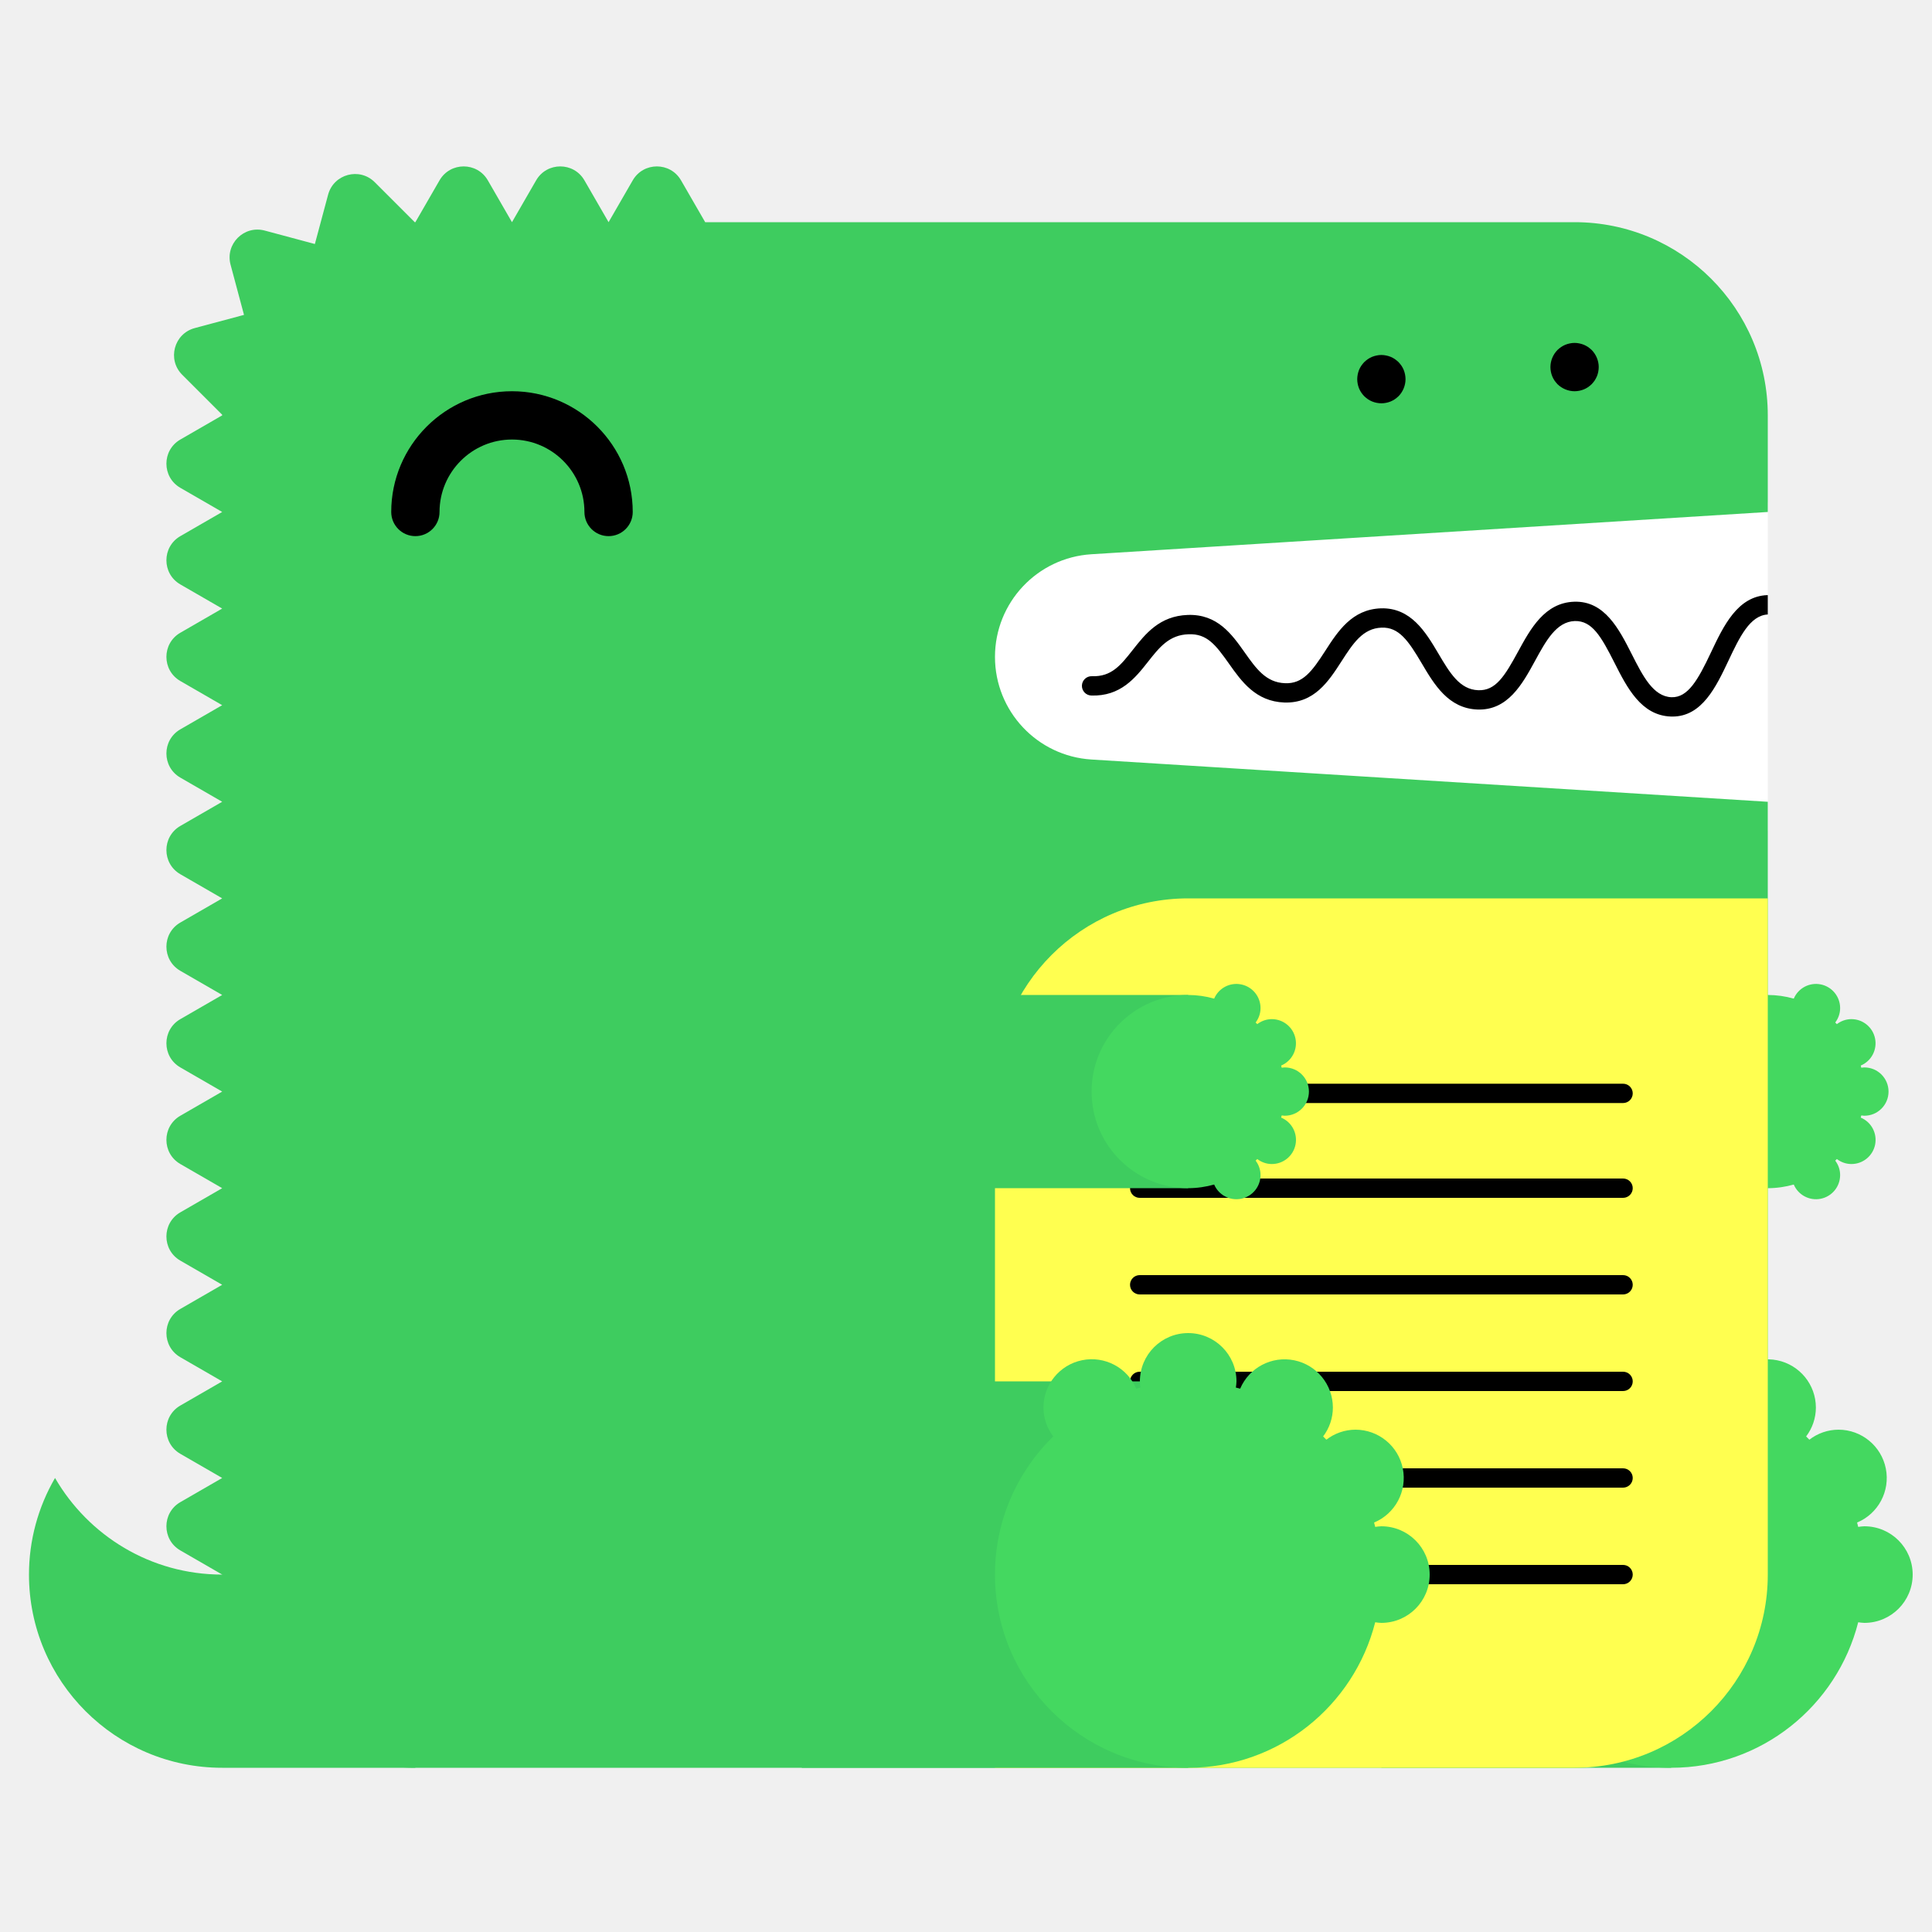
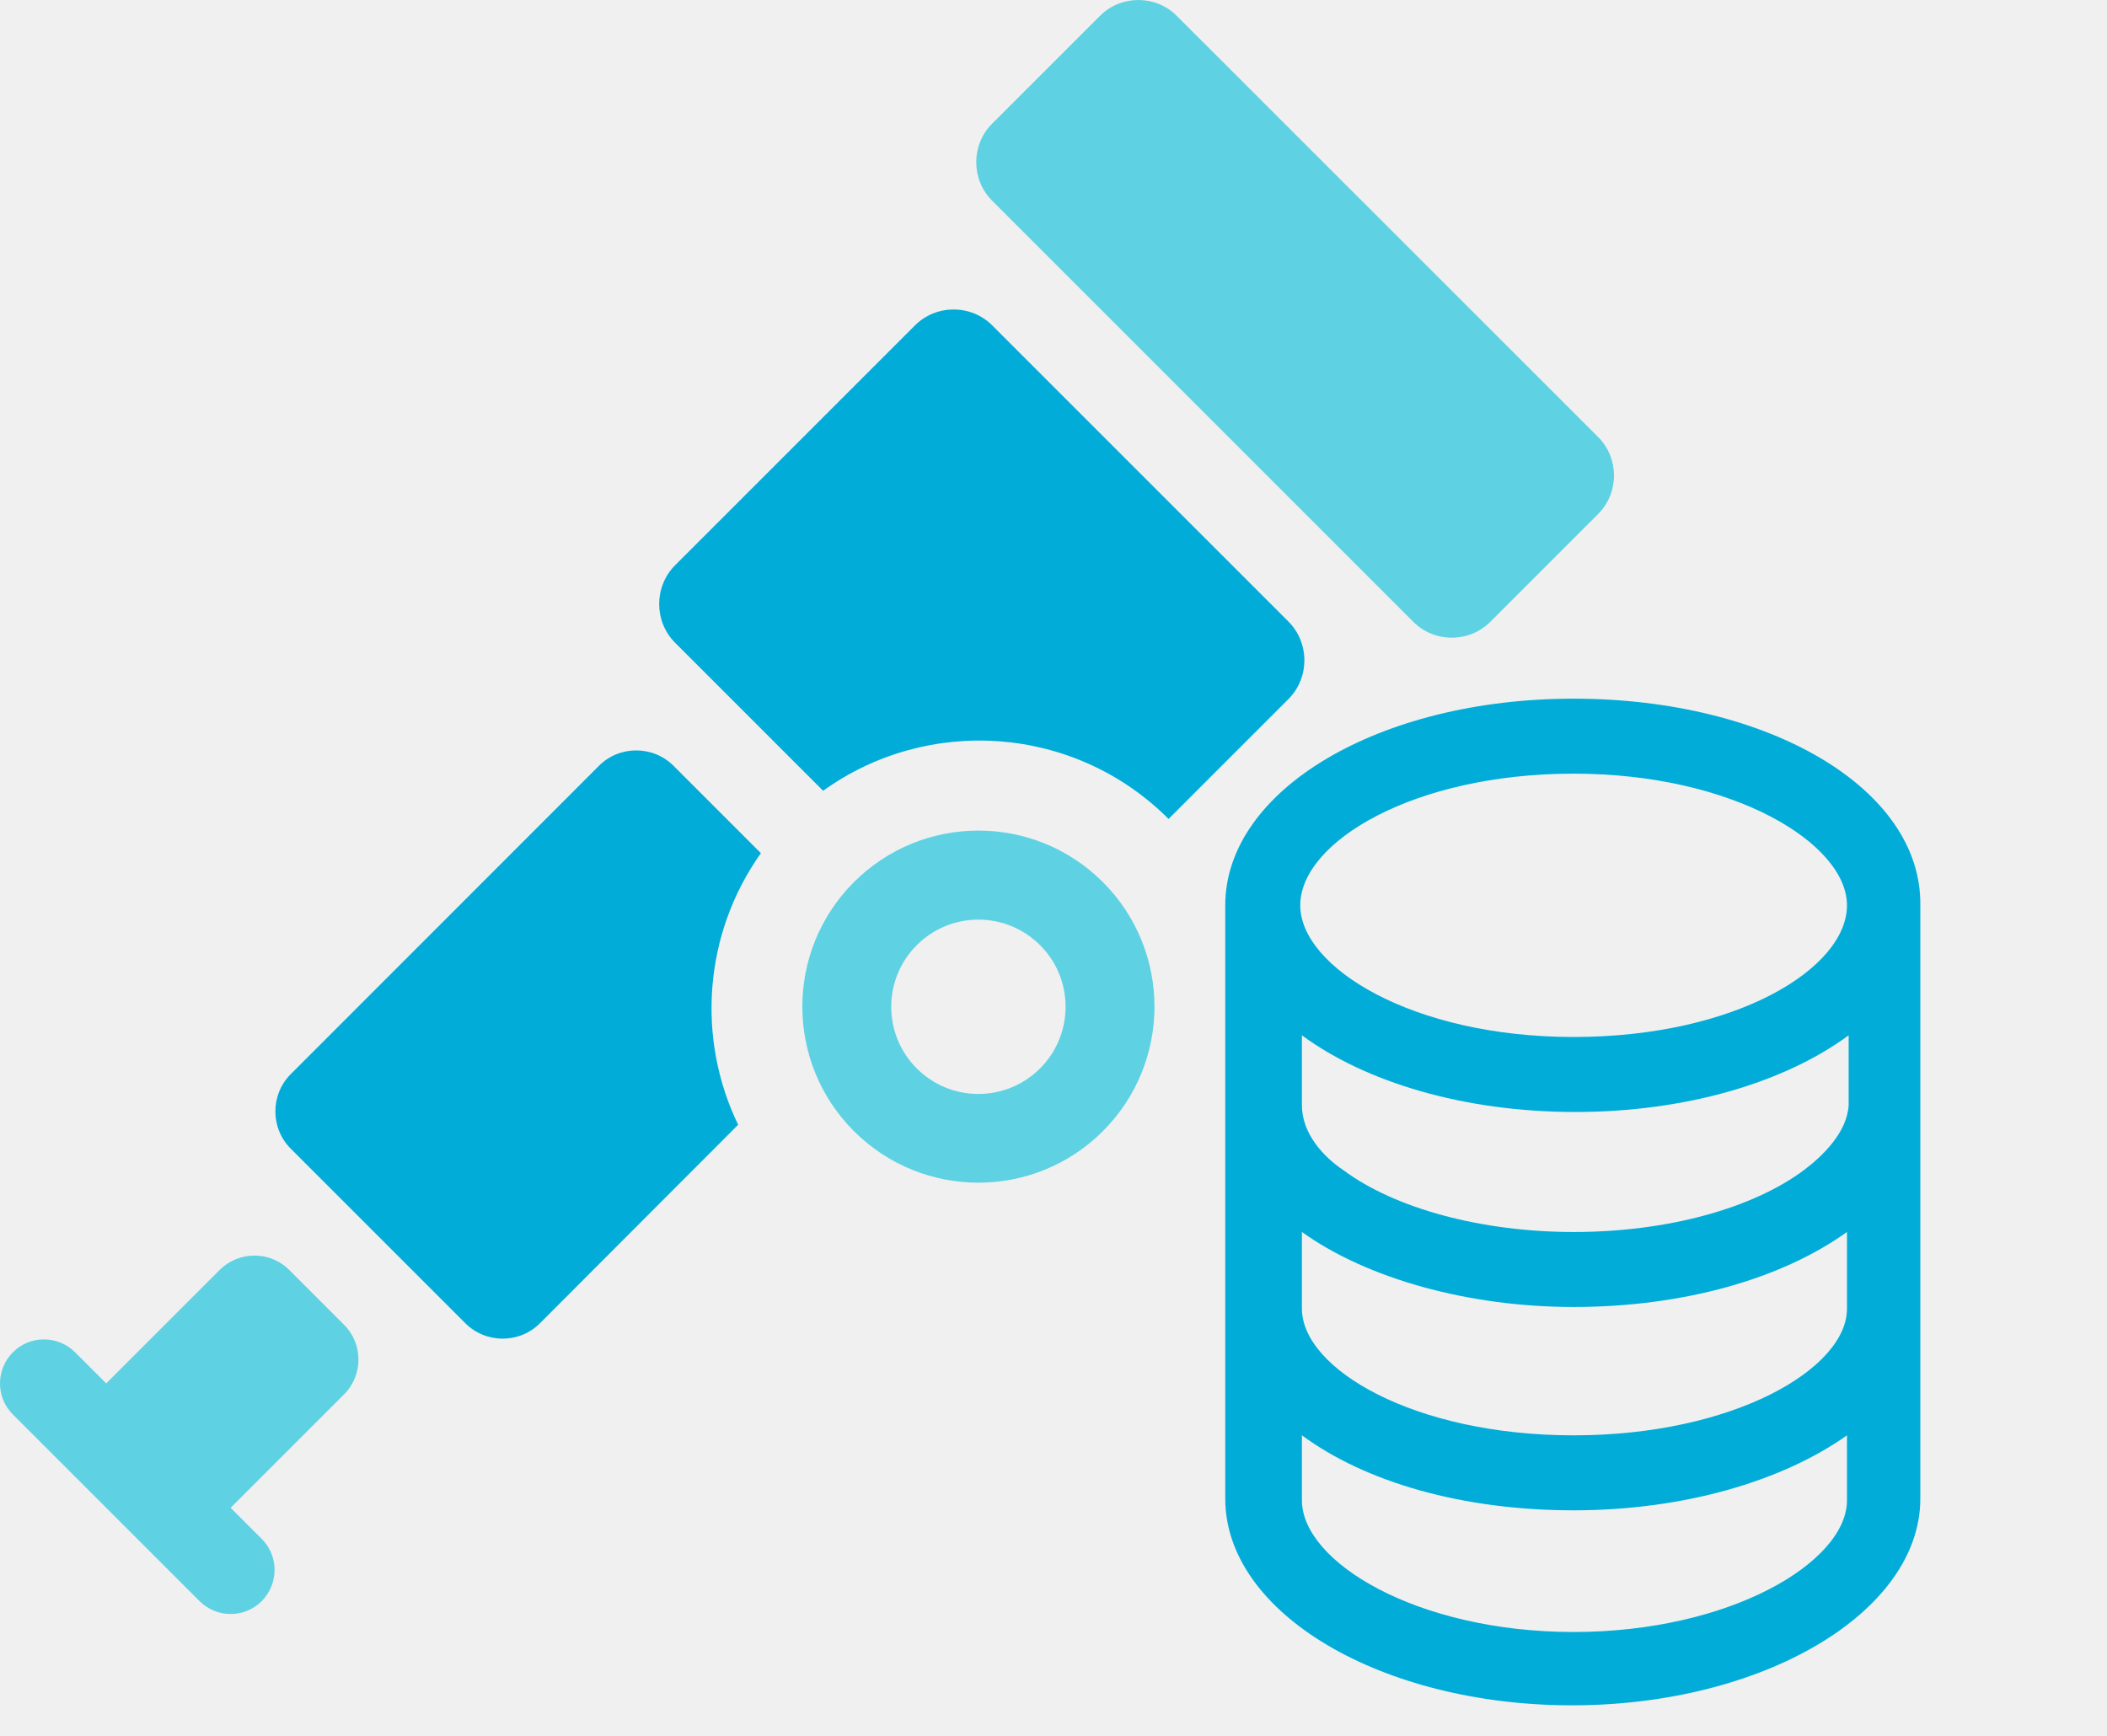
- <svg xmlns="http://www.w3.org/2000/svg" width="200" height="200" viewBox="0 0 200 200">
-   <g fill="none" fill-rule="evenodd">
-     <path fill="#FFF" d="M99 52h84v34H99z" />
-     <path d="M23 163c-7.398 0-13.843-4.027-17.303-10A19.886 19.886 0 0 0 3 163c0 11.046 8.954 20 20 20h20v-20H23z" fill="#3ECC5F" />
-     <path d="M112.98 57.376L183 53V43c0-11.046-8.954-20-20-20H73l-2.5-4.33c-1.112-1.925-3.889-1.925-5 0L63 23l-2.5-4.33c-1.111-1.925-3.889-1.925-5 0L53 23l-2.5-4.33c-1.111-1.925-3.889-1.925-5 0L43 23c-.022 0-.042.003-.065.003l-4.142-4.141c-1.57-1.571-4.252-.853-4.828 1.294l-1.369 5.104-5.192-1.392c-2.148-.575-4.111 1.389-3.535 3.536l1.39 5.193-5.102 1.367c-2.148.576-2.867 3.259-1.296 4.83l4.142 4.142c0 .021-.003.042-.003.064l-4.33 2.5c-1.925 1.111-1.925 3.889 0 5L23 53l-4.33 2.5c-1.925 1.111-1.925 3.889 0 5L23 63l-4.33 2.5c-1.925 1.111-1.925 3.889 0 5L23 73l-4.33 2.5c-1.925 1.111-1.925 3.889 0 5L23 83l-4.33 2.5c-1.925 1.111-1.925 3.889 0 5L23 93l-4.33 2.5c-1.925 1.111-1.925 3.889 0 5L23 103l-4.33 2.5c-1.925 1.111-1.925 3.889 0 5L23 113l-4.33 2.5c-1.925 1.111-1.925 3.889 0 5L23 123l-4.33 2.5c-1.925 1.111-1.925 3.889 0 5L23 133l-4.33 2.5c-1.925 1.111-1.925 3.889 0 5L23 143l-4.33 2.5c-1.925 1.111-1.925 3.889 0 5L23 153l-4.33 2.5c-1.925 1.111-1.925 3.889 0 5L23 163c0 11.046 8.954 20 20 20h120c11.046 0 20-8.954 20-20V83l-70.02-4.376A10.645 10.645 0 0 1 103 68c0-5.621 4.37-10.273 9.98-10.624" fill="#3ECC5F" />
-     <path fill="#3ECC5F" d="M143 183h30v-40h-30z" />
-     <path d="M193 158c-.219 0-.428.037-.639.064-.038-.15-.074-.301-.116-.451A5 5 0 0 0 190.32 148a4.96 4.96 0 0 0-3.016 1.036 26.531 26.531 0 0 0-.335-.336 4.955 4.955 0 0 0 1.011-2.987 5 5 0 0 0-9.599-1.959c-.148-.042-.297-.077-.445-.115.027-.211.064-.42.064-.639a5 5 0 0 0-5-5 5 5 0 0 0-5 5c0 .219.037.428.064.639-.148.038-.297.073-.445.115a4.998 4.998 0 0 0-9.599 1.959c0 1.125.384 2.151 1.011 2.987-3.717 3.632-6.031 8.693-6.031 14.3 0 11.046 8.954 20 20 20 9.339 0 17.16-6.41 19.361-15.064.211.027.42.064.639.064a5 5 0 0 0 5-5 5 5 0 0 0-5-5" fill="#44D860" />
-     <path fill="#3ECC5F" d="M153 123h30v-20h-30z" />
-     <path d="M193 115.5a2.5 2.5 0 1 0 0-5c-.109 0-.214.019-.319.032-.02-.075-.037-.15-.058-.225a2.501 2.501 0 0 0-.963-4.807c-.569 0-1.088.197-1.508.518a6.653 6.653 0 0 0-.168-.168c.314-.417.506-.931.506-1.494a2.5 2.5 0 0 0-4.8-.979A9.987 9.987 0 0 0 183 103c-5.522 0-10 4.478-10 10s4.478 10 10 10c.934 0 1.833-.138 2.69-.377a2.5 2.5 0 0 0 4.8-.979c0-.563-.192-1.077-.506-1.494.057-.055.113-.111.168-.168.42.321.939.518 1.508.518a2.5 2.5 0 0 0 .963-4.807c.021-.074.038-.15.058-.225.105.013.21.032.319.032" fill="#44D860" />
-     <path d="M63 55.5a2.5 2.5 0 0 1-2.5-2.5c0-4.136-3.364-7.5-7.5-7.5s-7.5 3.364-7.5 7.5a2.5 2.5 0 1 1-5 0c0-6.893 5.607-12.5 12.5-12.5S65.5 46.107 65.5 53a2.5 2.5 0 0 1-2.5 2.5" fill="#000" />
-     <path d="M103 183h60c11.046 0 20-8.954 20-20V93h-60c-11.046 0-20 8.954-20 20v70z" fill="#FFFF50" />
-     <path d="M168.02 124h-50.04a1 1 0 1 1 0-2h50.04a1 1 0 1 1 0 2m0 20h-50.04a1 1 0 1 1 0-2h50.04a1 1 0 1 1 0 2m0 20h-50.04a1 1 0 1 1 0-2h50.04a1 1 0 1 1 0 2m0-49.814h-50.04a1 1 0 1 1 0-2h50.04a1 1 0 1 1 0 2m0 19.814h-50.04a1 1 0 1 1 0-2h50.04a1 1 0 1 1 0 2m0 20h-50.04a1 1 0 1 1 0-2h50.04a1 1 0 1 1 0 2M183 61.611c-.012 0-.022-.006-.034-.005-3.09.105-4.552 3.196-5.842 5.923-1.346 2.85-2.387 4.703-4.093 4.647-1.889-.068-2.969-2.202-4.113-4.46-1.314-2.594-2.814-5.536-5.963-5.426-3.046.104-4.513 2.794-5.807 5.167-1.377 2.528-2.314 4.065-4.121 3.994-1.927-.07-2.951-1.805-4.136-3.813-1.321-2.236-2.848-4.75-5.936-4.664-2.994.103-4.465 2.385-5.763 4.4-1.373 2.13-2.335 3.428-4.165 3.351-1.973-.07-2.992-1.51-4.171-3.177-1.324-1.873-2.816-3.993-5.895-3.89-2.928.1-4.399 1.97-5.696 3.618-1.232 1.564-2.194 2.802-4.229 2.724a1 1 0 0 0-.072 2c3.017.101 4.545-1.8 5.872-3.487 1.177-1.496 2.193-2.787 4.193-2.855 1.926-.082 2.829 1.115 4.195 3.045 1.297 1.834 2.769 3.914 5.731 4.021 3.103.104 4.596-2.215 5.918-4.267 1.182-1.834 2.202-3.417 4.15-3.484 1.793-.067 2.769 1.35 4.145 3.681 1.297 2.197 2.766 4.686 5.787 4.796 3.125.108 4.634-2.62 5.949-5.035 1.139-2.088 2.214-4.06 4.119-4.126 1.793-.042 2.728 1.595 4.111 4.33 1.292 2.553 2.757 5.445 5.825 5.556l.169.003c3.064 0 4.518-3.075 5.805-5.794 1.139-2.41 2.217-4.68 4.067-4.773v-2z" fill="#000" />
-     <path fill="#3ECC5F" d="M83 183h40v-40H83z" />
-     <path d="M143 158c-.219 0-.428.037-.639.064-.038-.15-.074-.301-.116-.451A5 5 0 0 0 140.32 148a4.96 4.96 0 0 0-3.016 1.036 26.531 26.531 0 0 0-.335-.336 4.955 4.955 0 0 0 1.011-2.987 5 5 0 0 0-9.599-1.959c-.148-.042-.297-.077-.445-.115.027-.211.064-.42.064-.639a5 5 0 0 0-5-5 5 5 0 0 0-5 5c0 .219.037.428.064.639-.148.038-.297.073-.445.115a4.998 4.998 0 0 0-9.599 1.959c0 1.125.384 2.151 1.011 2.987-3.717 3.632-6.031 8.693-6.031 14.3 0 11.046 8.954 20 20 20 9.339 0 17.16-6.41 19.361-15.064.211.027.42.064.639.064a5 5 0 0 0 5-5 5 5 0 0 0-5-5" fill="#44D860" />
-     <path fill="#3ECC5F" d="M83 123h40v-20H83z" />
-     <path d="M133 115.5a2.5 2.5 0 1 0 0-5c-.109 0-.214.019-.319.032-.02-.075-.037-.15-.058-.225a2.501 2.501 0 0 0-.963-4.807c-.569 0-1.088.197-1.508.518a6.653 6.653 0 0 0-.168-.168c.314-.417.506-.931.506-1.494a2.5 2.5 0 0 0-4.8-.979A9.987 9.987 0 0 0 123 103c-5.522 0-10 4.478-10 10s4.478 10 10 10c.934 0 1.833-.138 2.69-.377a2.5 2.5 0 0 0 4.8-.979c0-.563-.192-1.077-.506-1.494.057-.055.113-.111.168-.168.42.321.939.518 1.508.518a2.5 2.5 0 0 0 .963-4.807c.021-.074.038-.15.058-.225.105.013.21.032.319.032" fill="#44D860" />
-     <path d="M143 41.75c-.16 0-.33-.02-.49-.05a2.52 2.52 0 0 1-.47-.14c-.15-.06-.29-.14-.431-.23-.13-.09-.259-.2-.38-.31-.109-.12-.219-.24-.309-.38s-.17-.28-.231-.43a2.619 2.619 0 0 1-.189-.96c0-.16.02-.33.05-.49.03-.16.08-.31.139-.47.061-.15.141-.29.231-.43.09-.13.2-.26.309-.38.121-.11.25-.22.38-.31.141-.09.281-.17.431-.23.149-.06.31-.11.47-.14.32-.07.65-.07.98 0 .159.03.32.08.47.14.149.06.29.14.43.23.13.09.259.2.38.31.11.12.22.25.31.38.09.14.17.28.23.43.06.16.11.31.14.47.029.16.05.33.05.49 0 .66-.271 1.31-.73 1.77-.121.11-.25.22-.38.31-.14.09-.281.17-.43.23a2.565 2.565 0 0 1-.96.19m20-1.25c-.66 0-1.3-.27-1.771-.73a3.802 3.802 0 0 1-.309-.38c-.09-.14-.17-.28-.231-.43a2.619 2.619 0 0 1-.189-.96c0-.66.27-1.3.729-1.77.121-.11.25-.22.38-.31.141-.09.281-.17.431-.23.149-.06.31-.11.47-.14.32-.07.66-.07.98 0 .159.03.32.08.47.14.149.06.29.14.43.23.13.09.259.2.38.31.459.47.73 1.11.73 1.77 0 .16-.021.33-.05.49-.03.16-.08.32-.14.47-.07.15-.14.29-.23.43-.09.13-.2.26-.31.38-.121.11-.25.22-.38.31-.14.09-.281.17-.43.23a2.565 2.565 0 0 1-.96.19" fill="#000" />
-   </g>
+ <svg xmlns="http://www.w3.org/2000/svg" width="397" height="327" viewBox="0 0 397 327" fill="none">
+   <path d="M160.892 166.229C147.936 179.184 147.936 200.191 160.892 213.147C173.848 226.103 194.855 226.103 207.811 213.147C220.767 200.191 220.767 179.184 207.811 166.229C194.855 153.273 173.848 153.273 160.892 166.229ZM195.965 201.333C189.549 207.749 179.154 207.749 172.737 201.333C166.321 194.917 166.321 184.521 172.737 178.105C179.154 171.688 189.549 171.688 195.965 178.105C202.382 184.49 202.382 194.917 195.965 201.333ZM207.255 2.984L186.927 23.313C182.948 27.292 182.948 33.832 186.927 37.811L266.297 117.181C270.277 121.161 276.816 121.161 280.795 117.181L301.124 96.853C305.103 92.874 305.103 86.334 301.124 82.355L221.723 2.984C217.744 -0.995 211.235 -0.995 207.255 2.984ZM64.833 262.75C68.442 259.141 68.442 253.249 64.833 249.64L54.499 239.306C50.89 235.697 44.998 235.697 41.389 239.306L20.043 260.652L20.012 260.683L14.151 254.822C10.912 251.583 5.637 251.583 2.429 254.822C-0.81 258.061 -0.81 263.336 2.429 266.544L37.595 301.71C40.834 304.949 46.109 304.949 49.317 301.71C52.525 298.471 52.556 293.196 49.317 289.988L43.456 284.127L43.487 284.096L64.833 262.75Z" fill="#5ED2E3" />
+   <path d="M172.367 61.347L127.207 106.508C123.197 110.518 123.197 117.119 127.207 121.129L155.093 149.015C174.804 134.825 202.443 136.584 220.181 154.321L242.761 131.741C246.771 127.731 246.771 121.129 242.761 117.119L186.989 61.347C182.979 57.306 176.377 57.306 172.367 61.347ZM143.371 160.768L126.898 144.296C123.042 140.44 116.719 140.44 112.863 144.296L54.777 202.412C50.921 206.268 50.921 212.592 54.777 216.448L87.691 249.362C91.547 253.218 97.871 253.218 101.727 249.362L139.083 211.944C131.186 195.626 132.605 175.914 143.371 160.768Z" fill="#01ADD8" />
+   <path d="M296.5 131.653C259.755 131.653 230.861 148.927 230.861 170.597V282.403C230.861 304.074 260.383 321.347 296.186 321.347C332.303 321.347 361.825 303.76 361.825 282.403V170.597C362.139 148.613 333.245 131.653 296.5 131.653ZM296.5 145.786C326.65 145.786 348.006 158.977 348.006 170.597C348.006 182.531 326.964 195.408 296.5 195.408C266.036 195.408 244.994 182.217 244.994 170.597C244.994 158.663 266.35 145.786 296.5 145.786ZM296.5 307.528C266.978 307.528 245.308 294.338 245.308 282.717V270.469C257.242 279.263 275.458 284.602 296.5 284.602C317.542 284.602 336.072 278.949 348.006 270.469V282.717C348.006 294.338 326.022 307.528 296.5 307.528ZM296.5 270.469C266.35 270.469 245.308 257.906 245.308 246.6V232.153C257.556 240.947 276.714 246.286 296.5 246.286C317.228 246.286 335.758 240.947 348.006 232.153V246.6C348.006 257.906 326.65 270.469 296.5 270.469ZM339.841 220.533C330.105 227.756 314.088 232.153 296.5 232.153C279.227 232.153 262.895 227.756 253.159 220.533C249.391 218.021 245.308 213.624 245.308 208.285V195.094C257.242 203.888 275.772 209.541 296.814 209.541C317.856 209.541 336.386 203.888 348.32 195.094V208.285C348.006 213.31 343.609 217.706 339.841 220.533Z" fill="#01ADD8" />
</svg>
